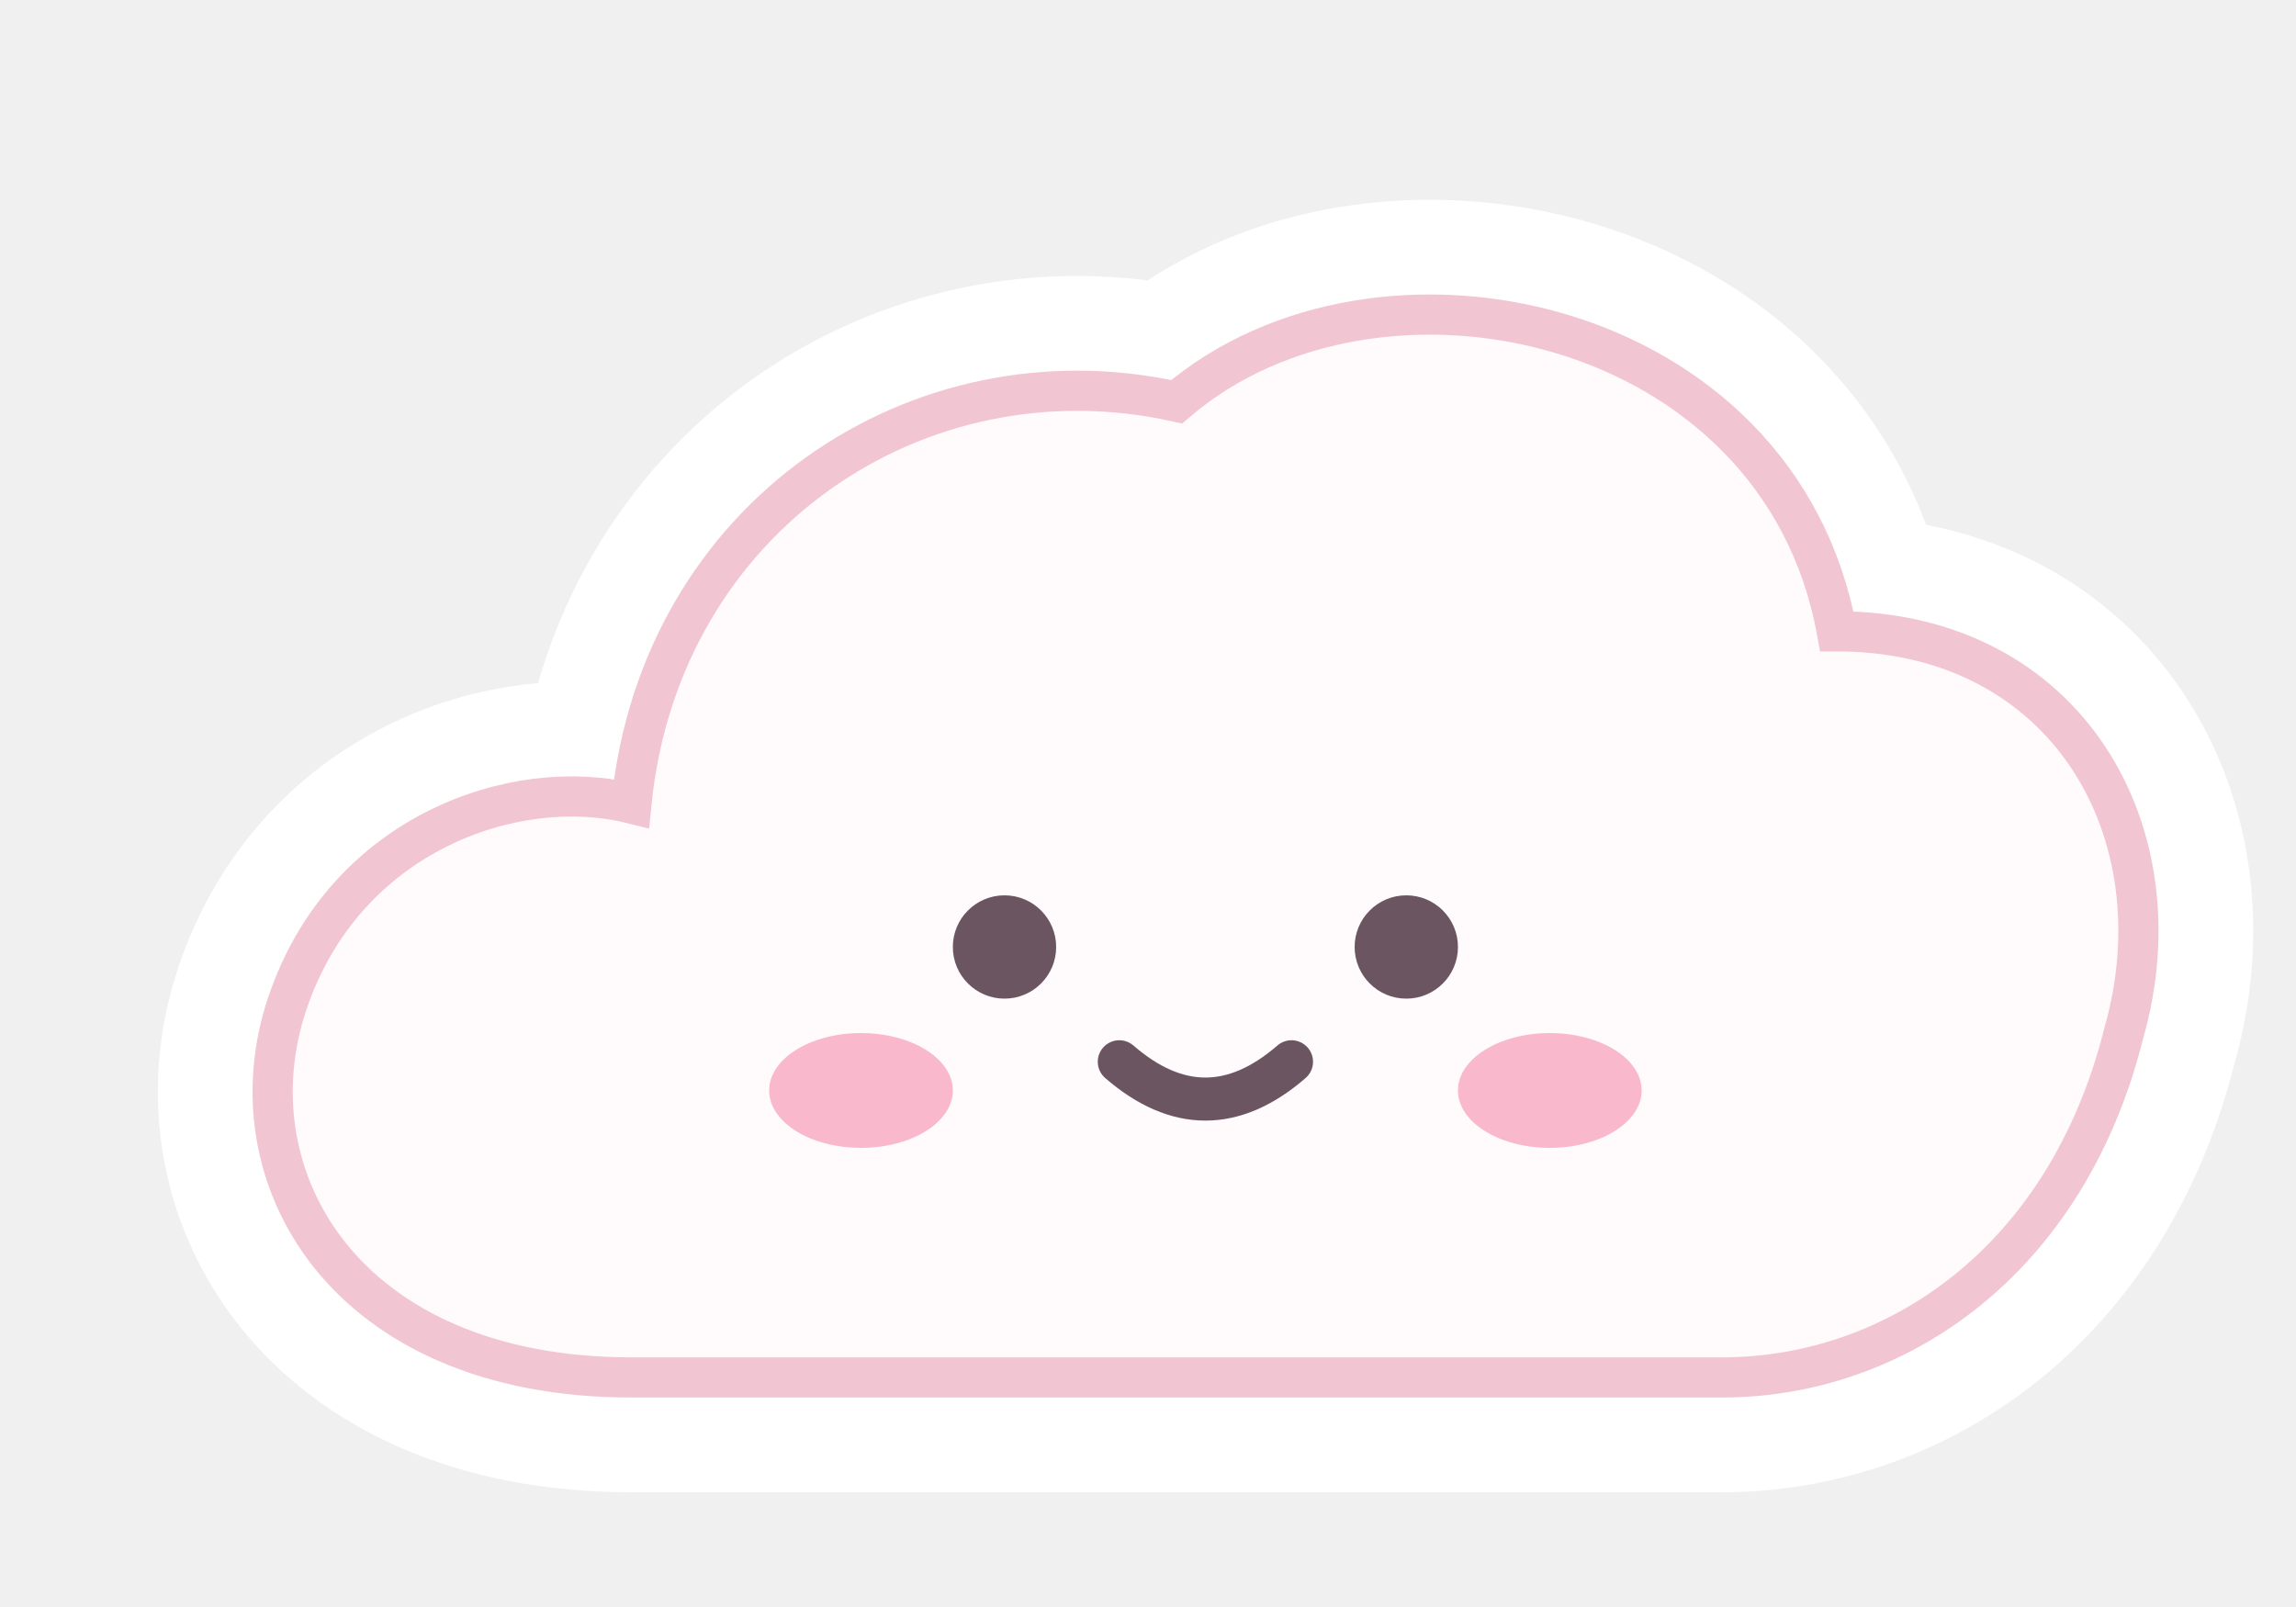
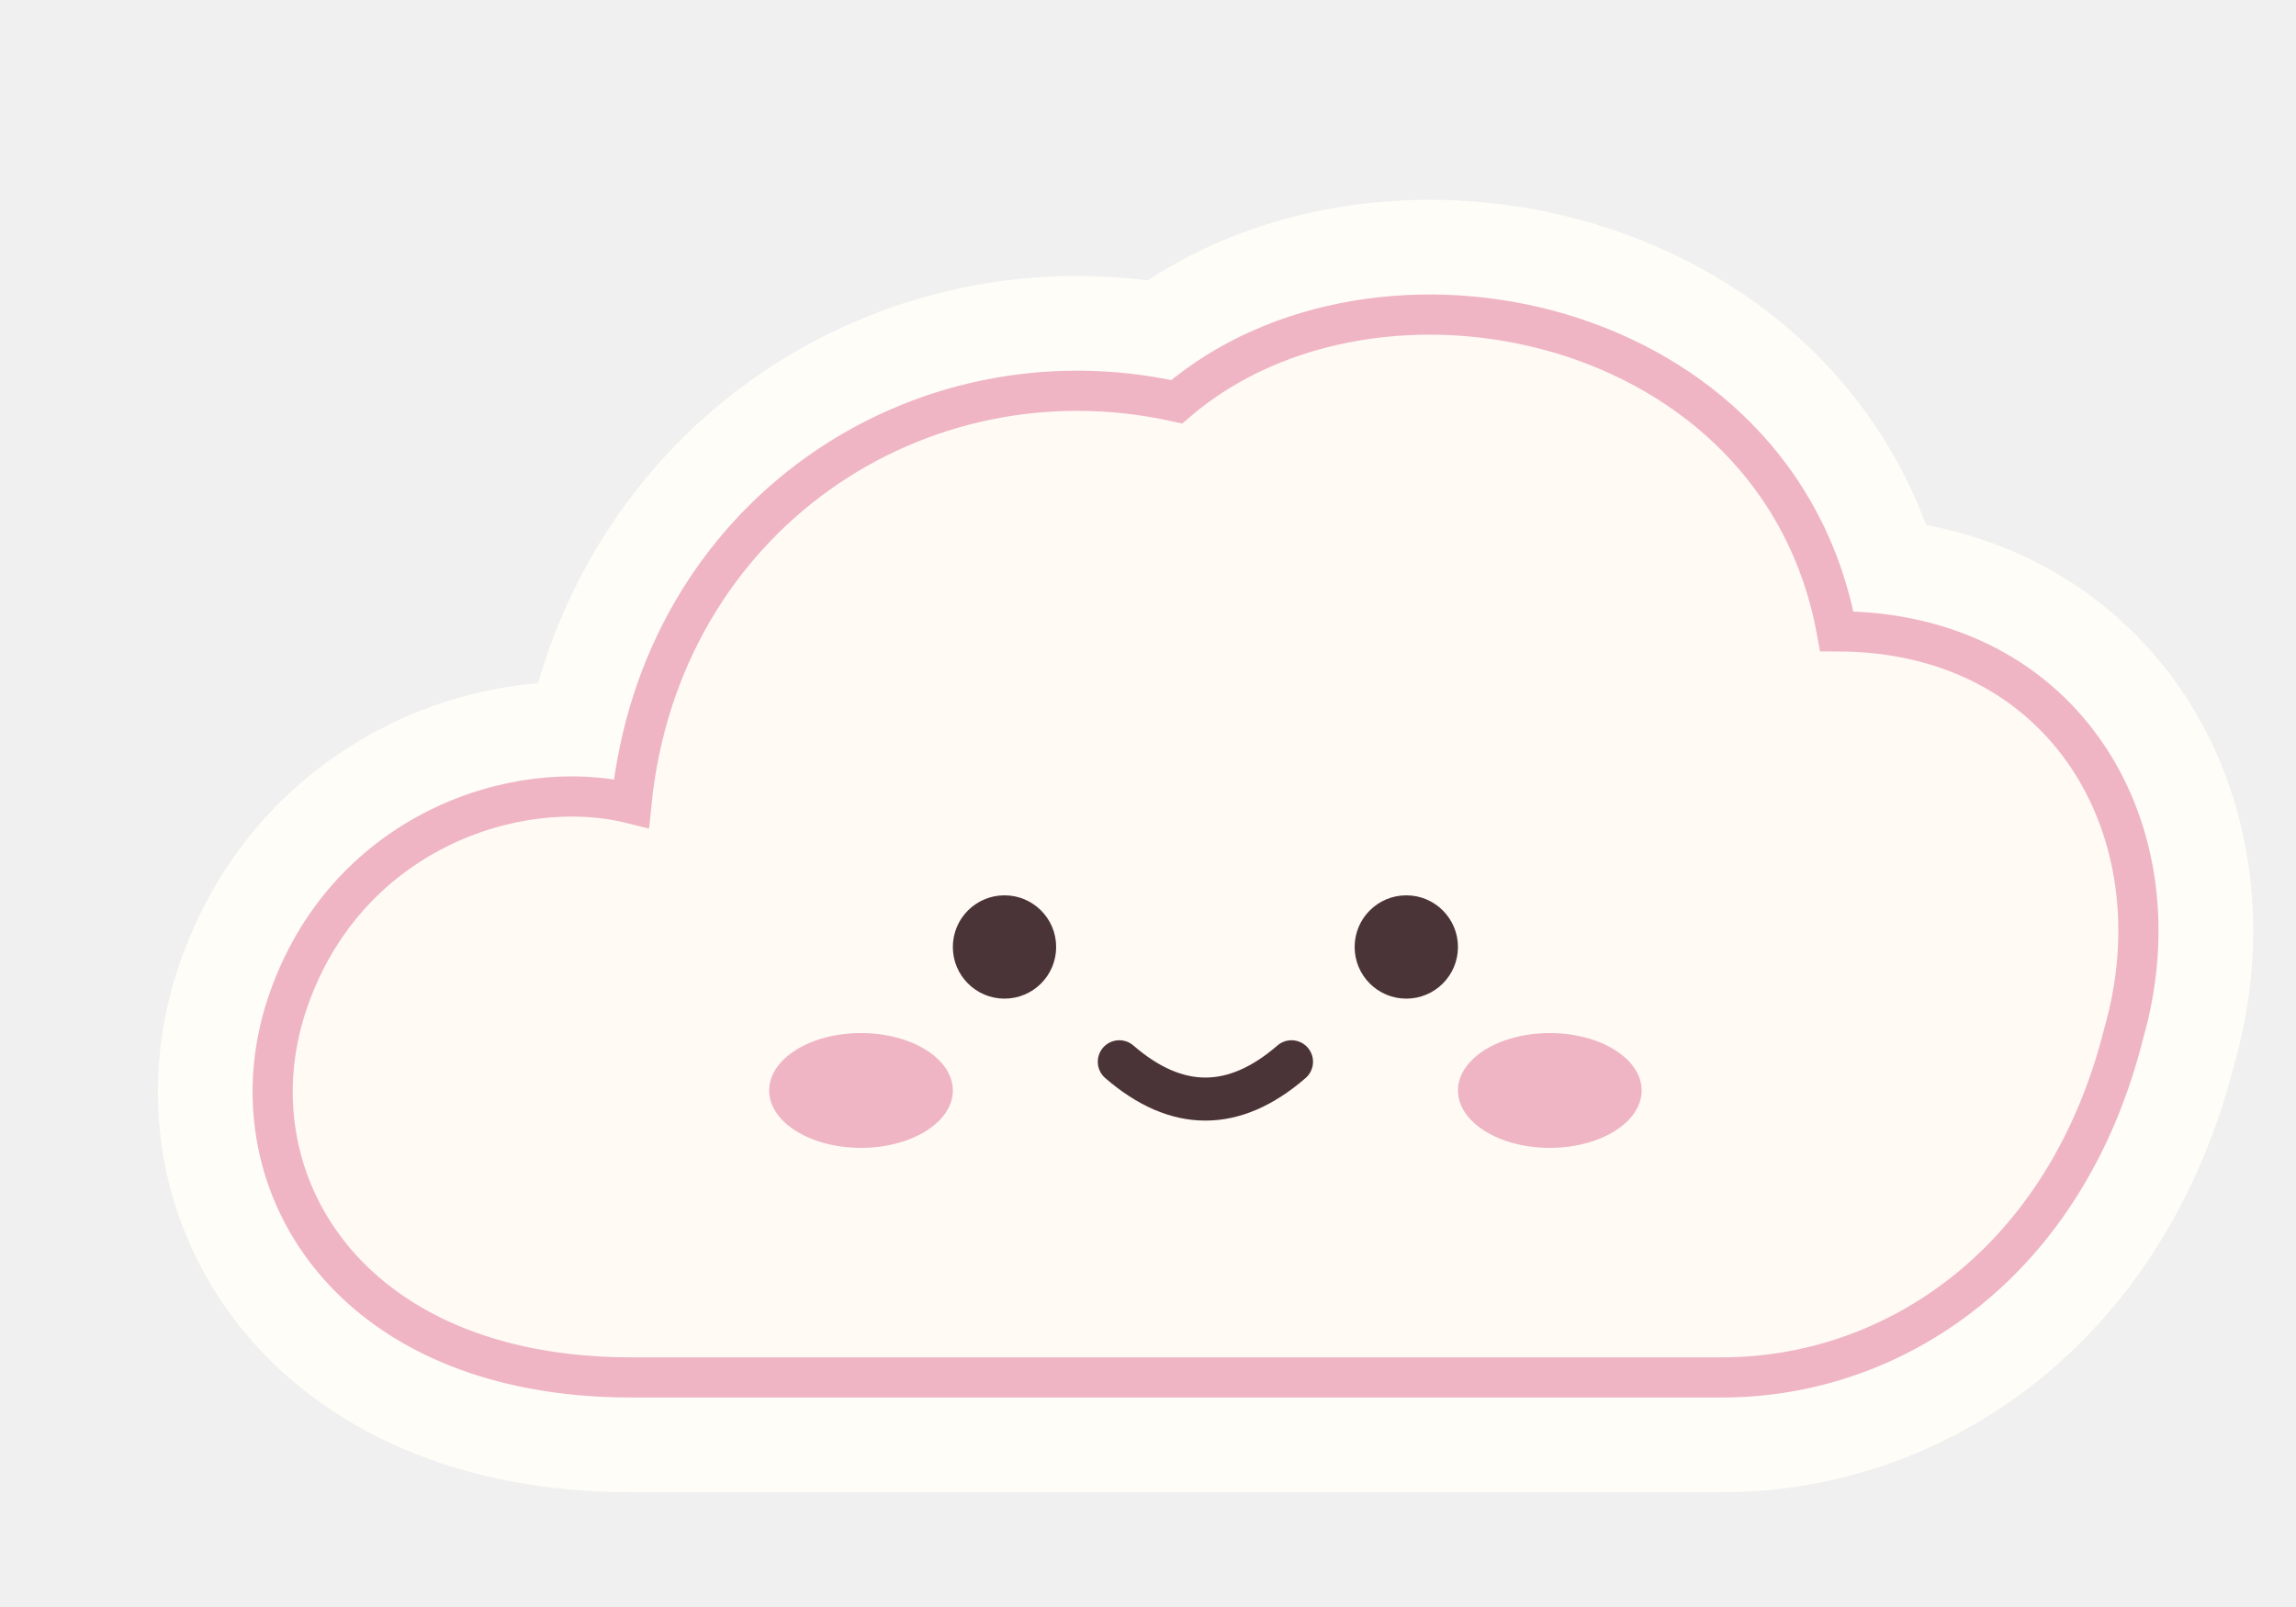
<svg xmlns="http://www.w3.org/2000/svg" viewBox="-4 -4 80 56">
-   <g fill="#fff" stroke="#fff" stroke-width="8" stroke-linejoin="round" stroke-linecap="round">
+   <g fill="#fffdf8" stroke="#fffdf8" stroke-width="8" stroke-linejoin="round" stroke-linecap="round">
    <path d="M18 44 C8 44 4 37 6 31 C8 25 14 23 18 24 C19 14 28 8 37 10 C44 4 58 7 60 18 C68 18 72 25 70 32 C68 40 62 44 56 44 Z" />
  </g>
-   <path d="M18 44 C8 44 4 37 6 31 C8 25 14 23 18 24 C19 14 28 8 37 10 C44 4 58 7 60 18 C68 18 72 25 70 32 C68 40 62 44 56 44 Z" fill="#fffafc" />
-   <path d="M18 44 C8 44 4 37 6 31 C8 25 14 23 18 24 C19 14 28 8 37 10 C44 4 58 7 60 18 C68 18 72 25 70 32 C68 40 62 44 56 44 Z" fill="none" stroke="#f2c5d2" stroke-width="1.4" />
-   <circle cx="31" cy="29" r="1.8" fill="#6b5560" />
-   <circle cx="45" cy="29" r="1.8" fill="#6b5560" />
-   <path d="M35 33q3 2.6 6 0" fill="none" stroke="#6b5560" stroke-width="1.5" stroke-linecap="round" />
-   <ellipse cx="26" cy="34" rx="3.2" ry="2" fill="#f7a8c0" opacity=".8" />
-   <ellipse cx="50" cy="34" rx="3.2" ry="2" fill="#f7a8c0" opacity=".8" />
+   <path d="M18 44 C8 44 4 37 6 31 C8 25 14 23 18 24 C19 14 28 8 37 10 C44 4 58 7 60 18 C68 18 72 25 70 32 C68 40 62 44 56 44 Z" fill="#fffaf4" />
+   <path d="M18 44 C8 44 4 37 6 31 C8 25 14 23 18 24 C19 14 28 8 37 10 C44 4 58 7 60 18 C68 18 72 25 70 32 C68 40 62 44 56 44 Z" fill="none" stroke="#efb5c4" stroke-width="1.4" />
+   <circle cx="31" cy="29" r="1.8" fill="#4b3437" />
+   <circle cx="45" cy="29" r="1.8" fill="#4b3437" />
+   <path d="M35 33q3 2.6 6 0" fill="none" stroke="#4b3437" stroke-width="1.5" stroke-linecap="round" />
+   <ellipse cx="26" cy="34" rx="3.2" ry="2" fill="#efb5c4" />
+   <ellipse cx="50" cy="34" rx="3.2" ry="2" fill="#efb5c4" />
</svg>
